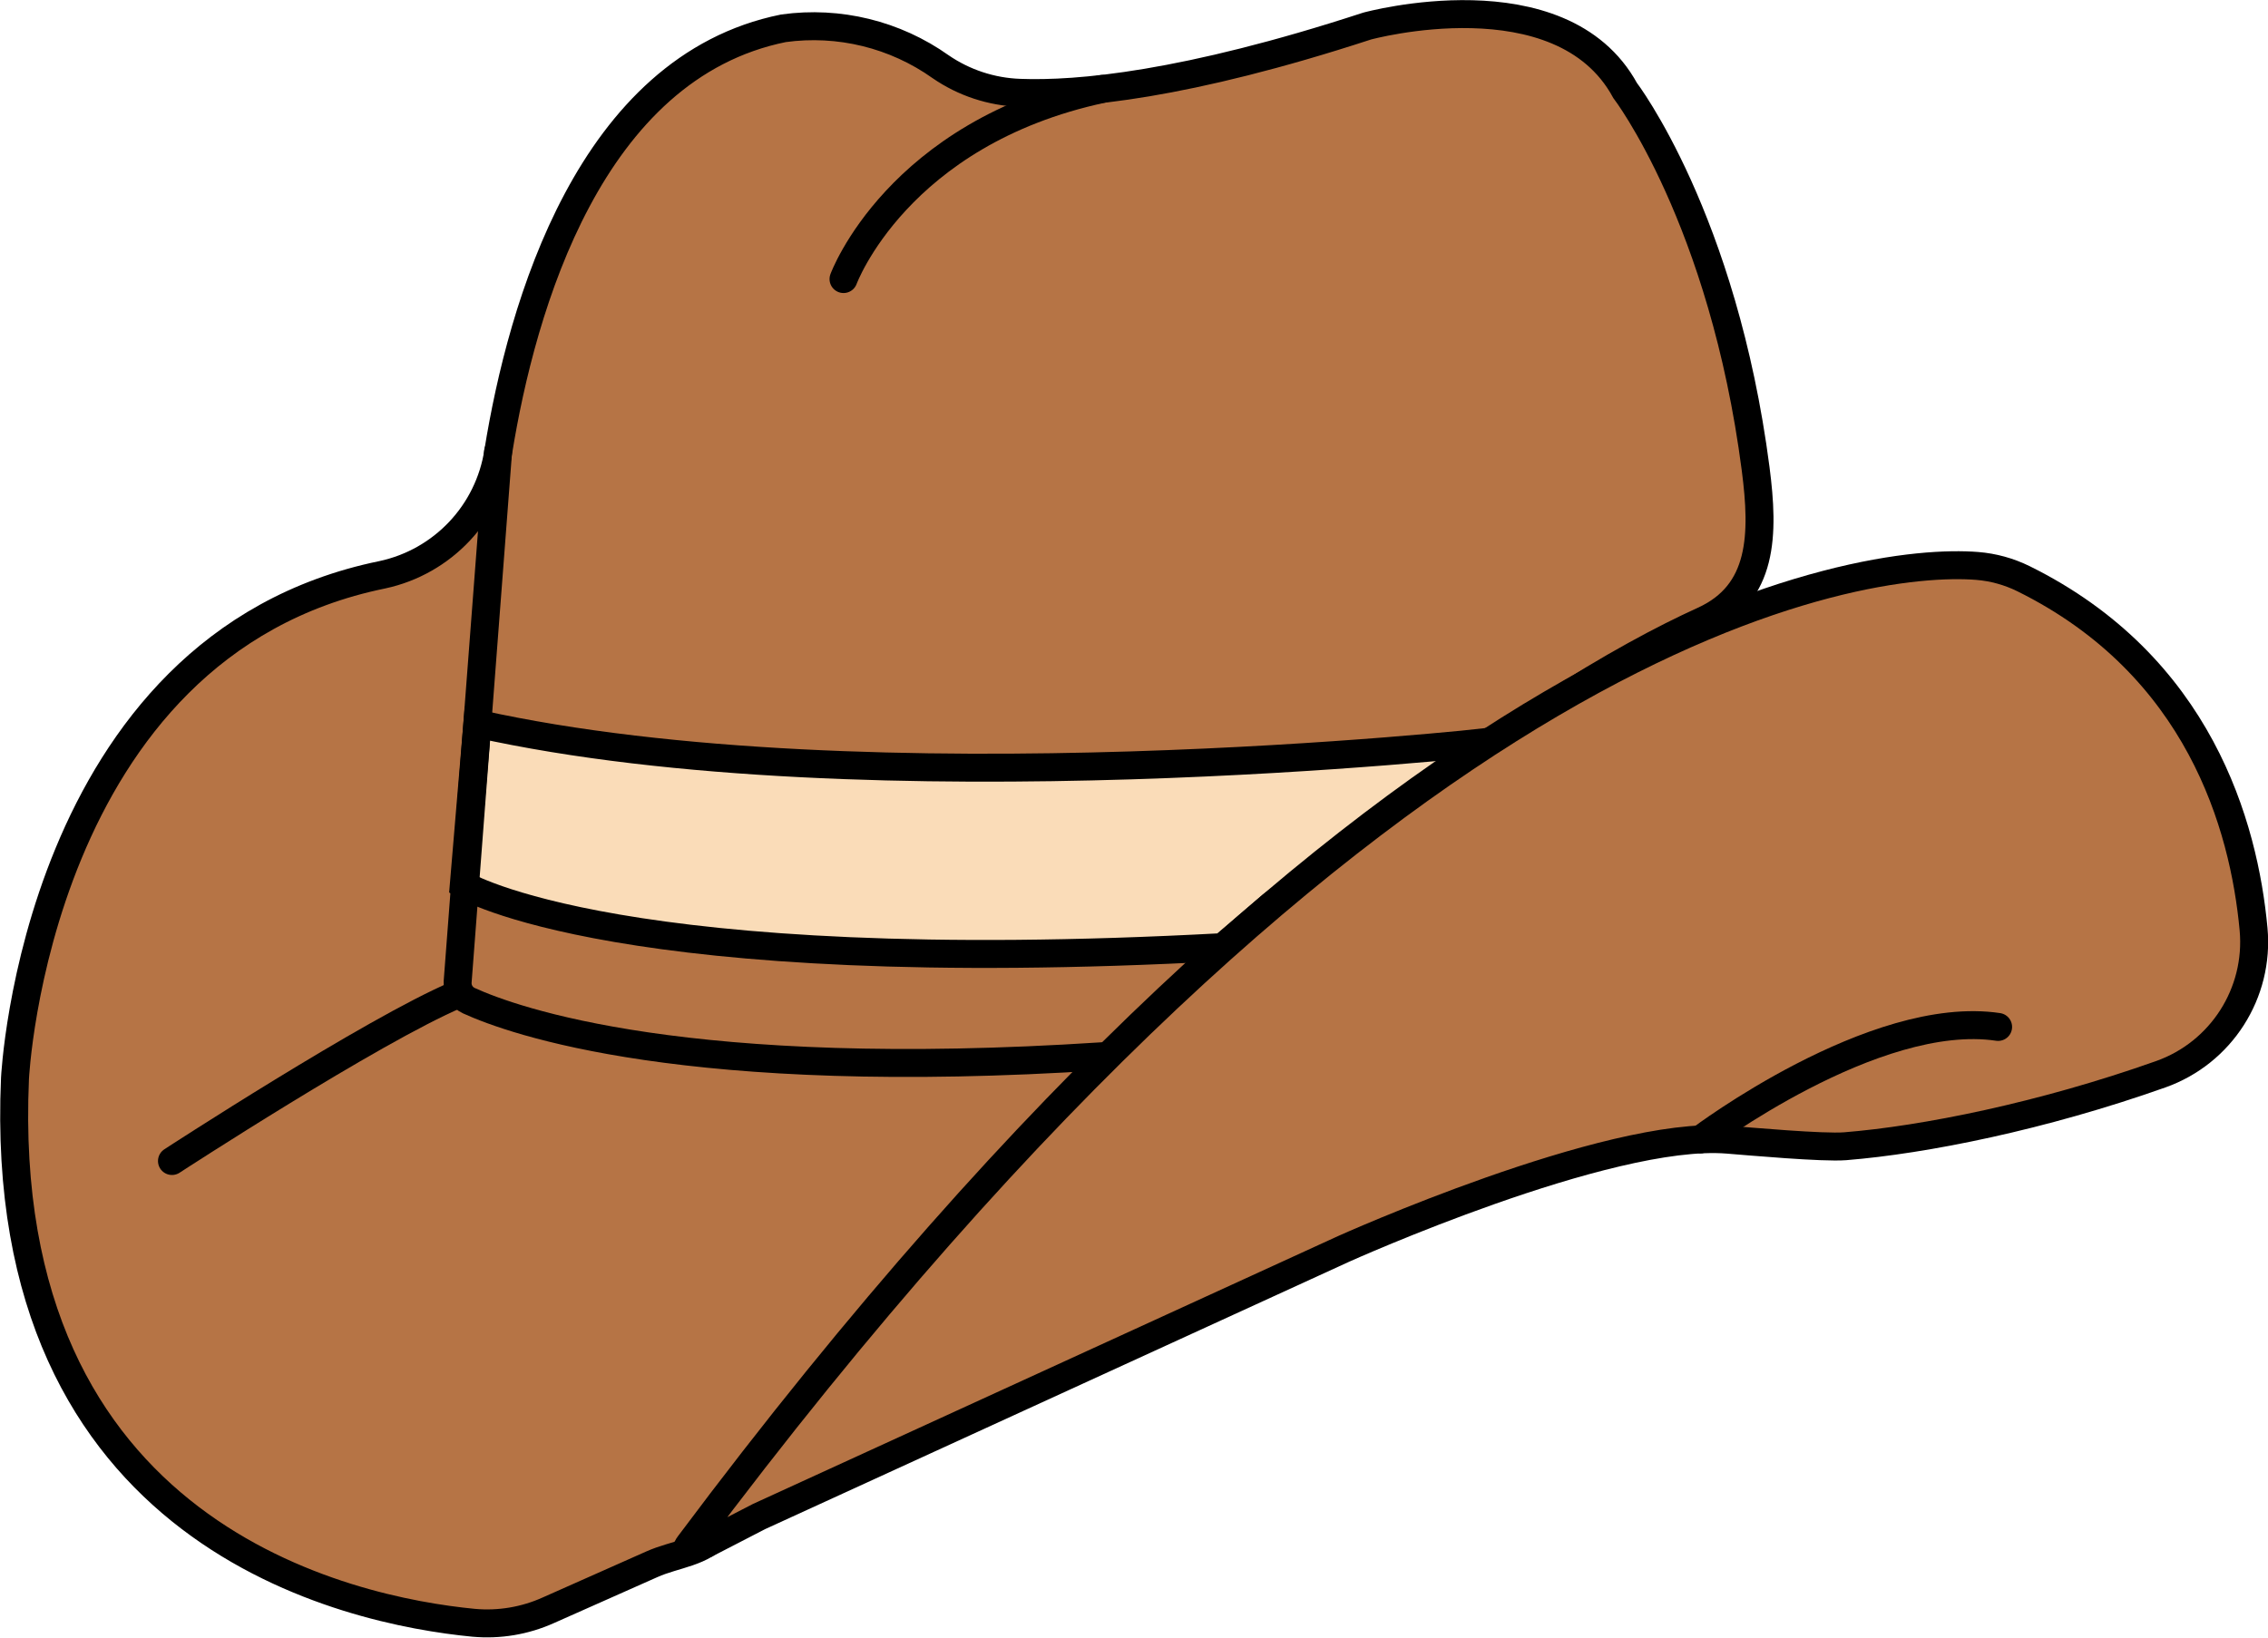
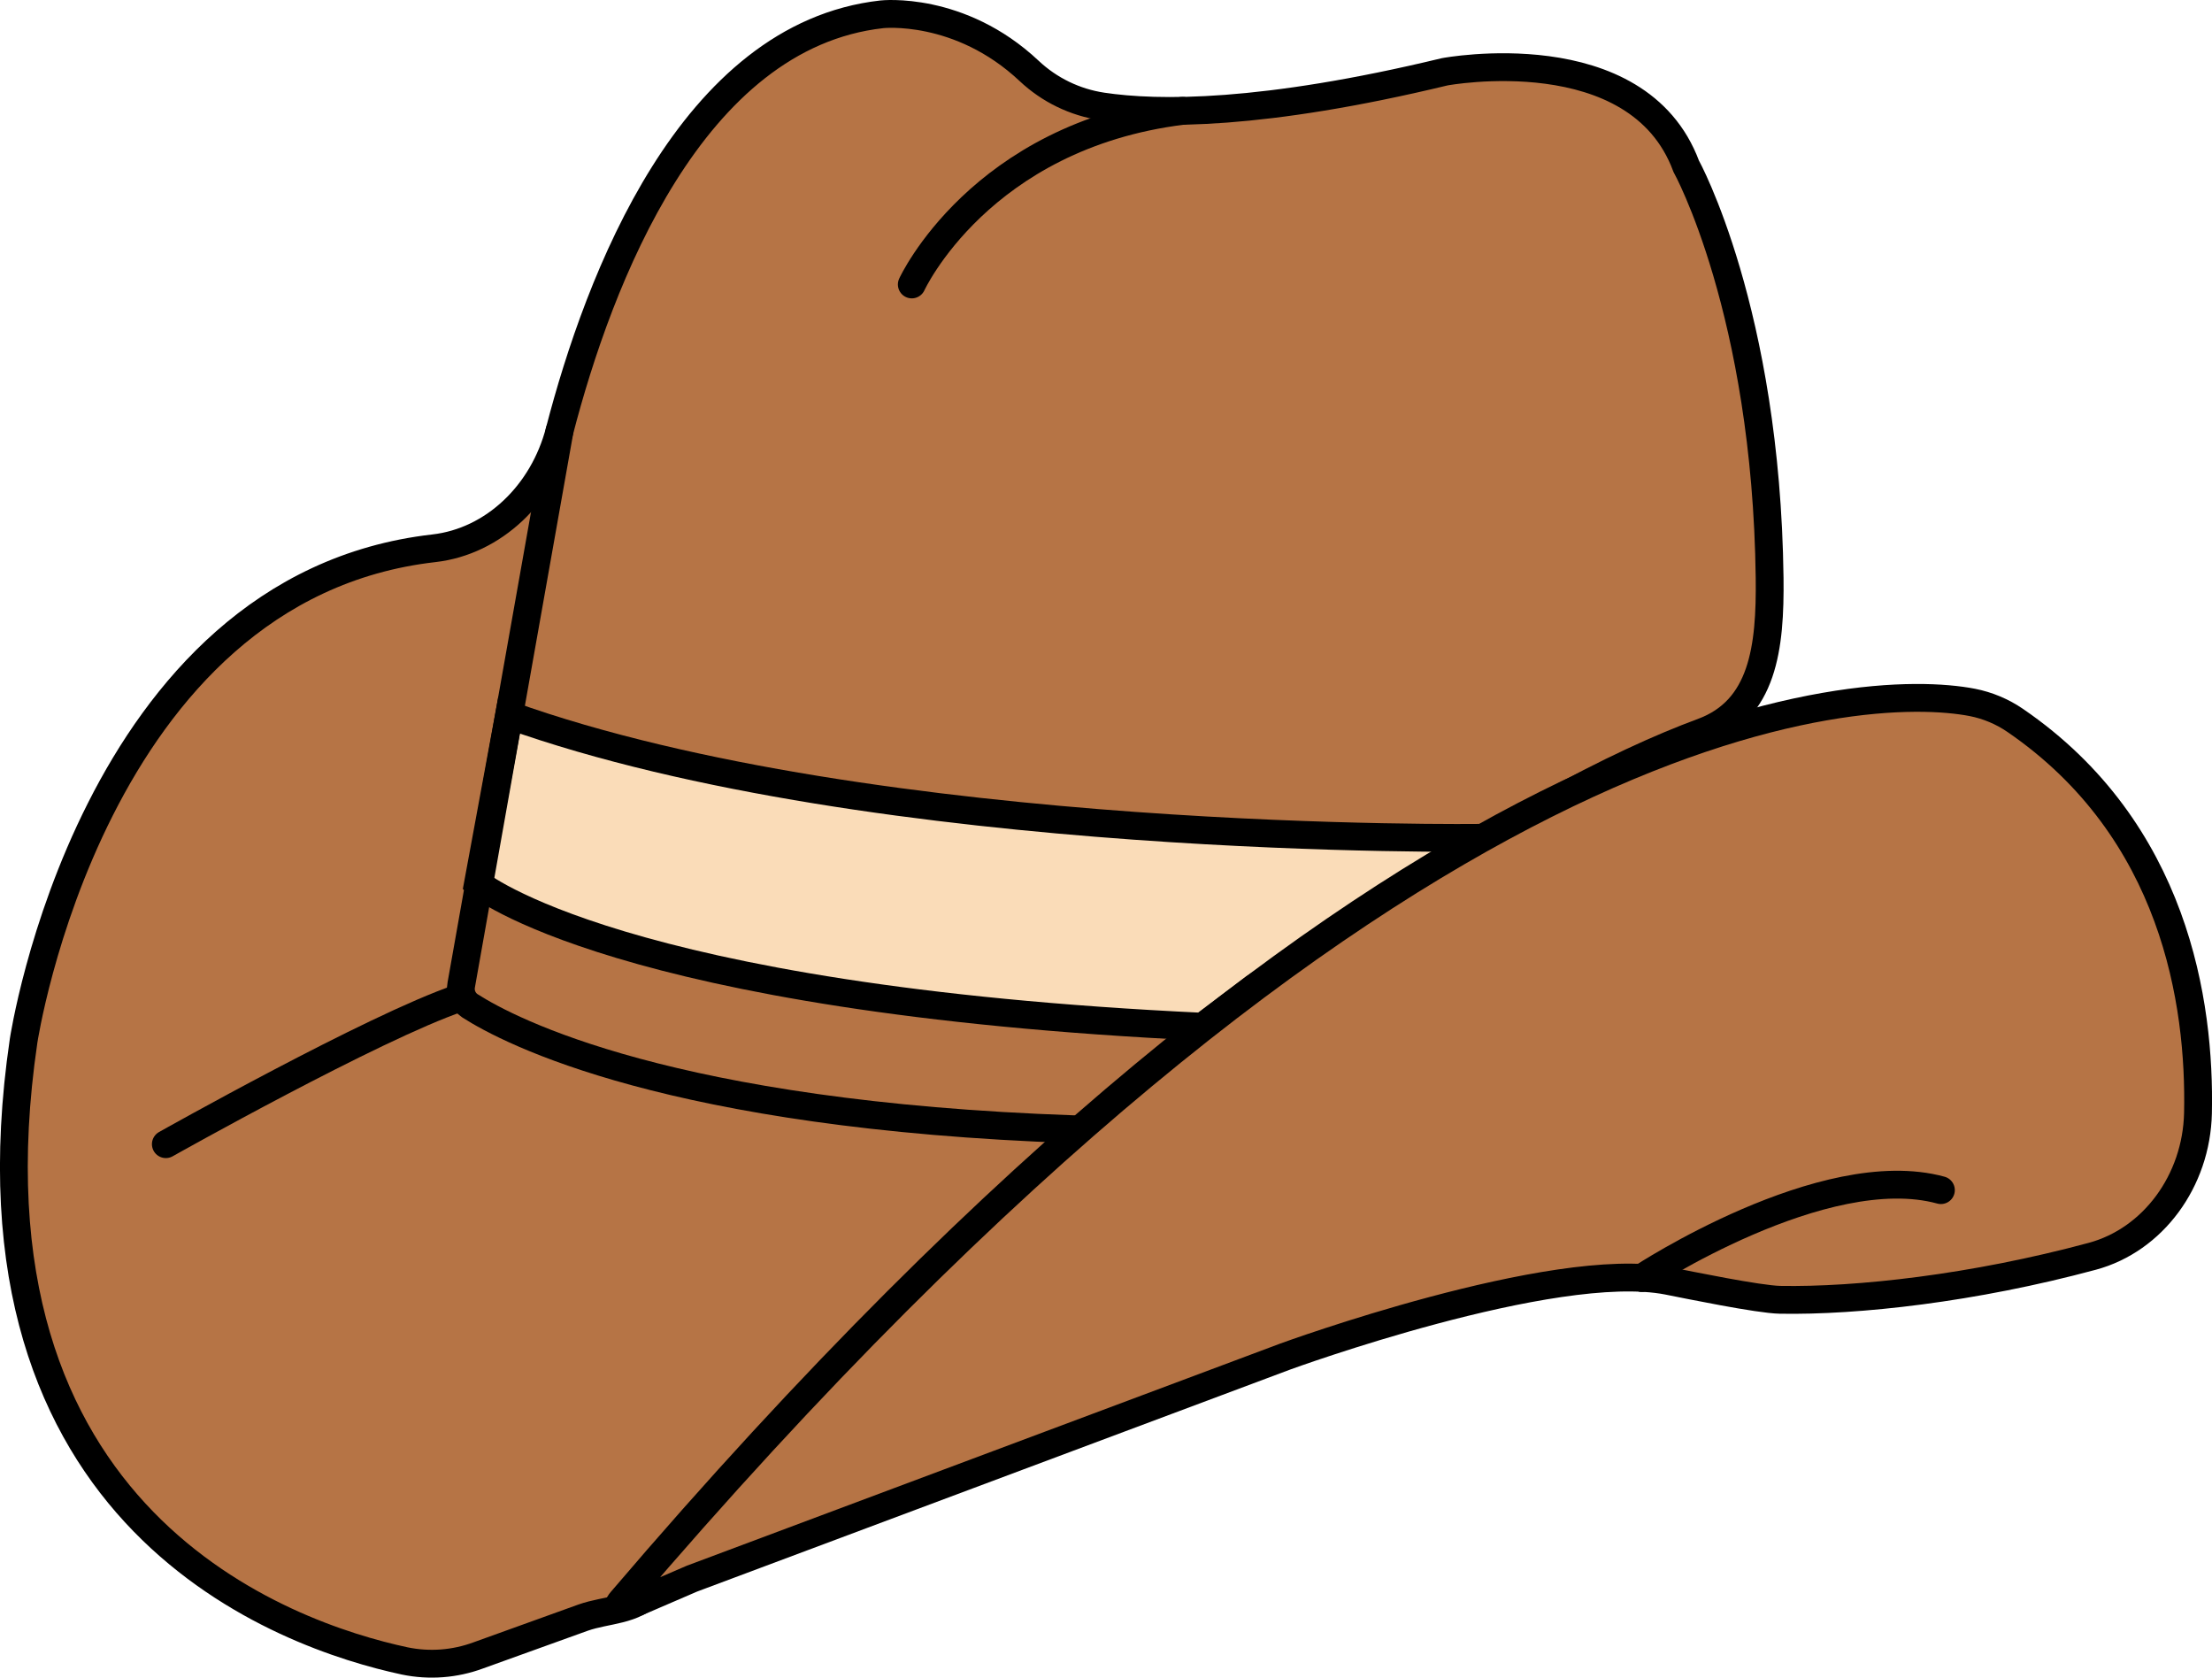
- <svg xmlns="http://www.w3.org/2000/svg" viewBox="0 0 405.54 292.81">
+ <svg xmlns="http://www.w3.org/2000/svg" viewBox="0 0 397.62 301.5">
  <defs>
    <style>.cls-1{fill:#b67445;}.cls-1,.cls-2,.cls-3{stroke:#000;stroke-miterlimit:10;stroke-width:5px;}.cls-2{fill:none;stroke-linecap:round;}.cls-3{fill:#fadcb8;}</style>
  </defs>
  <g id="Layer_2" data-name="Layer 2">
    <g id="Layer_1-2" data-name="Layer 1">
-       <path class="cls-1" d="M128.5,274.09c82.24-108.92,148-150.34,176.09-163.1,10.73-4.87,10.85-15.43,9.34-27.11-5.81-44.8-23.35-67.71-23.35-67.71-11.45-21-46.12-11.51-46.12-11.51C211.93,15.29,192.7,17,182.32,16.6a26.63,26.63,0,0,1-14.12-4.66,39.22,39.22,0,0,0-28.11-6.88c-34.6,7-46.79,49.71-51,75.74a26.62,26.62,0,0,1-20.73,22c-62,12.7-65.68,90.08-65.68,90.08-3.6,81.95,59.83,95.22,82,97.36A26.66,26.66,0,0,0,98.05,288l18.5-8.22C120.71,277.91,125.76,277.72,128.5,274.09Z" />
-       <path class="cls-2" d="M150.83,49.91s9.59-26.15,46.29-34" />
-       <path class="cls-2" d="M304.12,203.74s39.56-19.58,67-20.07" />
-       <path class="cls-2" d="M30.75,207.65s35.8-23.32,50.93-29.76" />
-       <path class="cls-3" d="M85.36,129.43l-2.43,28.86s27.86,16.93,135.71,11.11L227.3,162l39.06-29.32S155.42,145,85.36,129.43Z" />
-       <path class="cls-2" d="M89.06,80.8l-7.23,94.82a3.45,3.45,0,0,0,2,3.35c7.91,3.61,39,14.81,113.31,9.94" />
-       <path class="cls-1" d="M126.25,276.13c-2.06.69-4.32,1.83-3,.09,124.09-166,210.13-176.61,230.3-175a22.87,22.87,0,0,1,8.26,2.28c31.43,15.54,39.44,44.18,41.15,62.69a25.1,25.1,0,0,1-16.59,25.94c-21.2,7.52-42.27,11.74-56.45,12.88-3.95.31-17-.86-21-1.18-21.46-1.73-68.67,19.54-68.67,19.54L135.74,271.23Z" />
-       <path class="cls-2" d="M304.12,203.74s31-23.38,53.16-20.07" />
+       <path class="cls-1" d="M117.05,286C209,179.22,277.34,142.18,306,131.57c10.94-4,12.25-15.2,12.1-27.71-.6-48-15-74-15-74C294.37,6.38,259.7,12.9,259.7,12.9c-32.71,7.89-51.54,7.73-61.55,6.23A24.49,24.49,0,0,1,185,12.75C172.5,1,158.53,2.57,158.53,2.57c-34.31,3.83-50.92,47.78-57.95,74.87C97.64,88.77,88.73,97.3,78,98.53c-61.52,7-73.76,88.52-73.76,88.52-12.7,86.32,47.27,106.89,68.52,111.44a24.07,24.07,0,0,0,13.22-1l18.85-6.79C109.07,289.21,114,289.53,117.05,286Z" />
+       <path class="cls-2" d="M163.9,51.12s12.23-26.67,48.67-31.2" />
+       <path class="cls-2" d="M295.12,229.64s40.54-16.64,67.14-14.33" />
+       <path class="cls-2" d="M29.81,205.62s37.31-21,52.69-26.24" />
+       <path class="cls-3" d="M91.51,128.5l-5.59,30.28S111,179.56,216.16,184.51l9.23-6.95,41.14-27S157.65,152.15,91.51,128.5Z" />
+       <path class="cls-2" d="M100.58,77.44,82.91,177a3.66,3.66,0,0,0,1.54,3.74c7.25,4.65,36.14,19.7,108.67,22.2" />
+       <path class="cls-1" d="M114.64,287.9c-2.07.52-4.39,1.49-2.93-.21C250.6,124.88,335.17,122.5,354.53,126.23a20.69,20.69,0,0,1,7.75,3.26c28.7,19.68,33.24,50.8,32.82,70.55-.27,12.19-8.09,22.79-19,25.73-21.38,5.77-42.27,8.07-56.14,7.82-3.87-.08-16.39-2.66-20.18-3.41-20.59-4-68.73,13.6-68.73,13.6L124.38,283.7Z" />
+       <path class="cls-2" d="M295.12,229.64s32.71-21.53,53.77-15.76" />
    </g>
  </g>
</svg>
